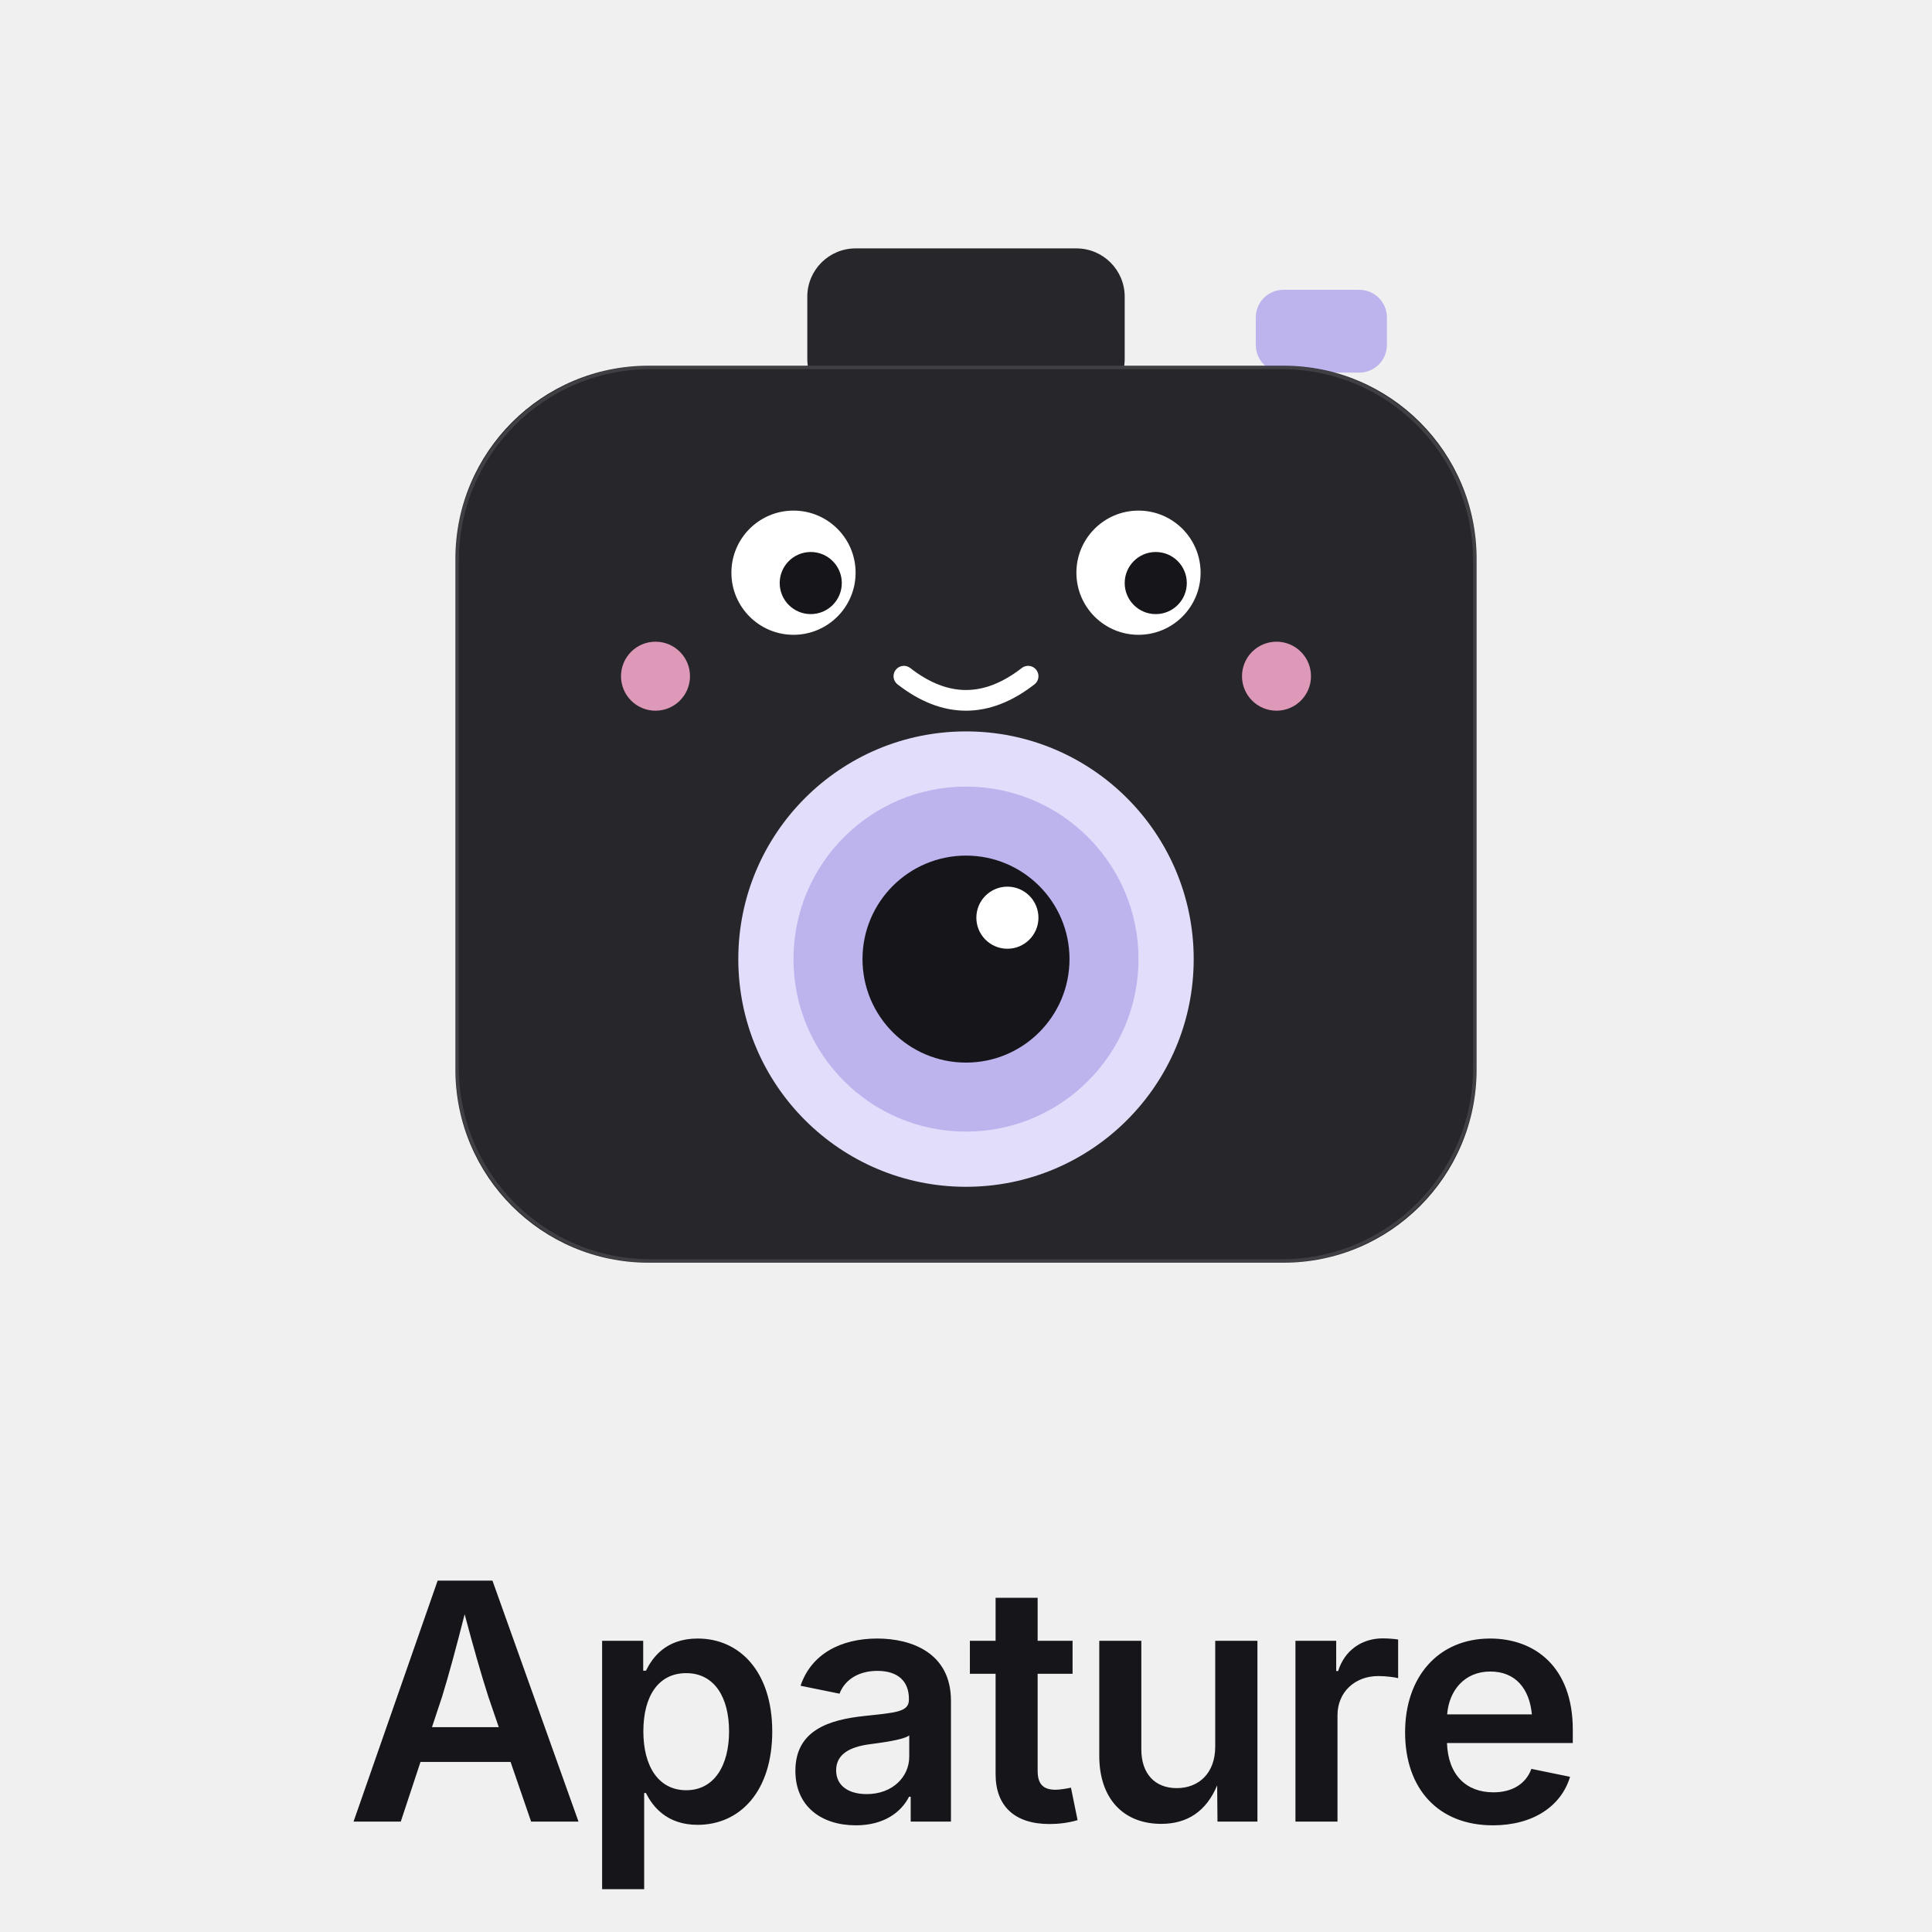
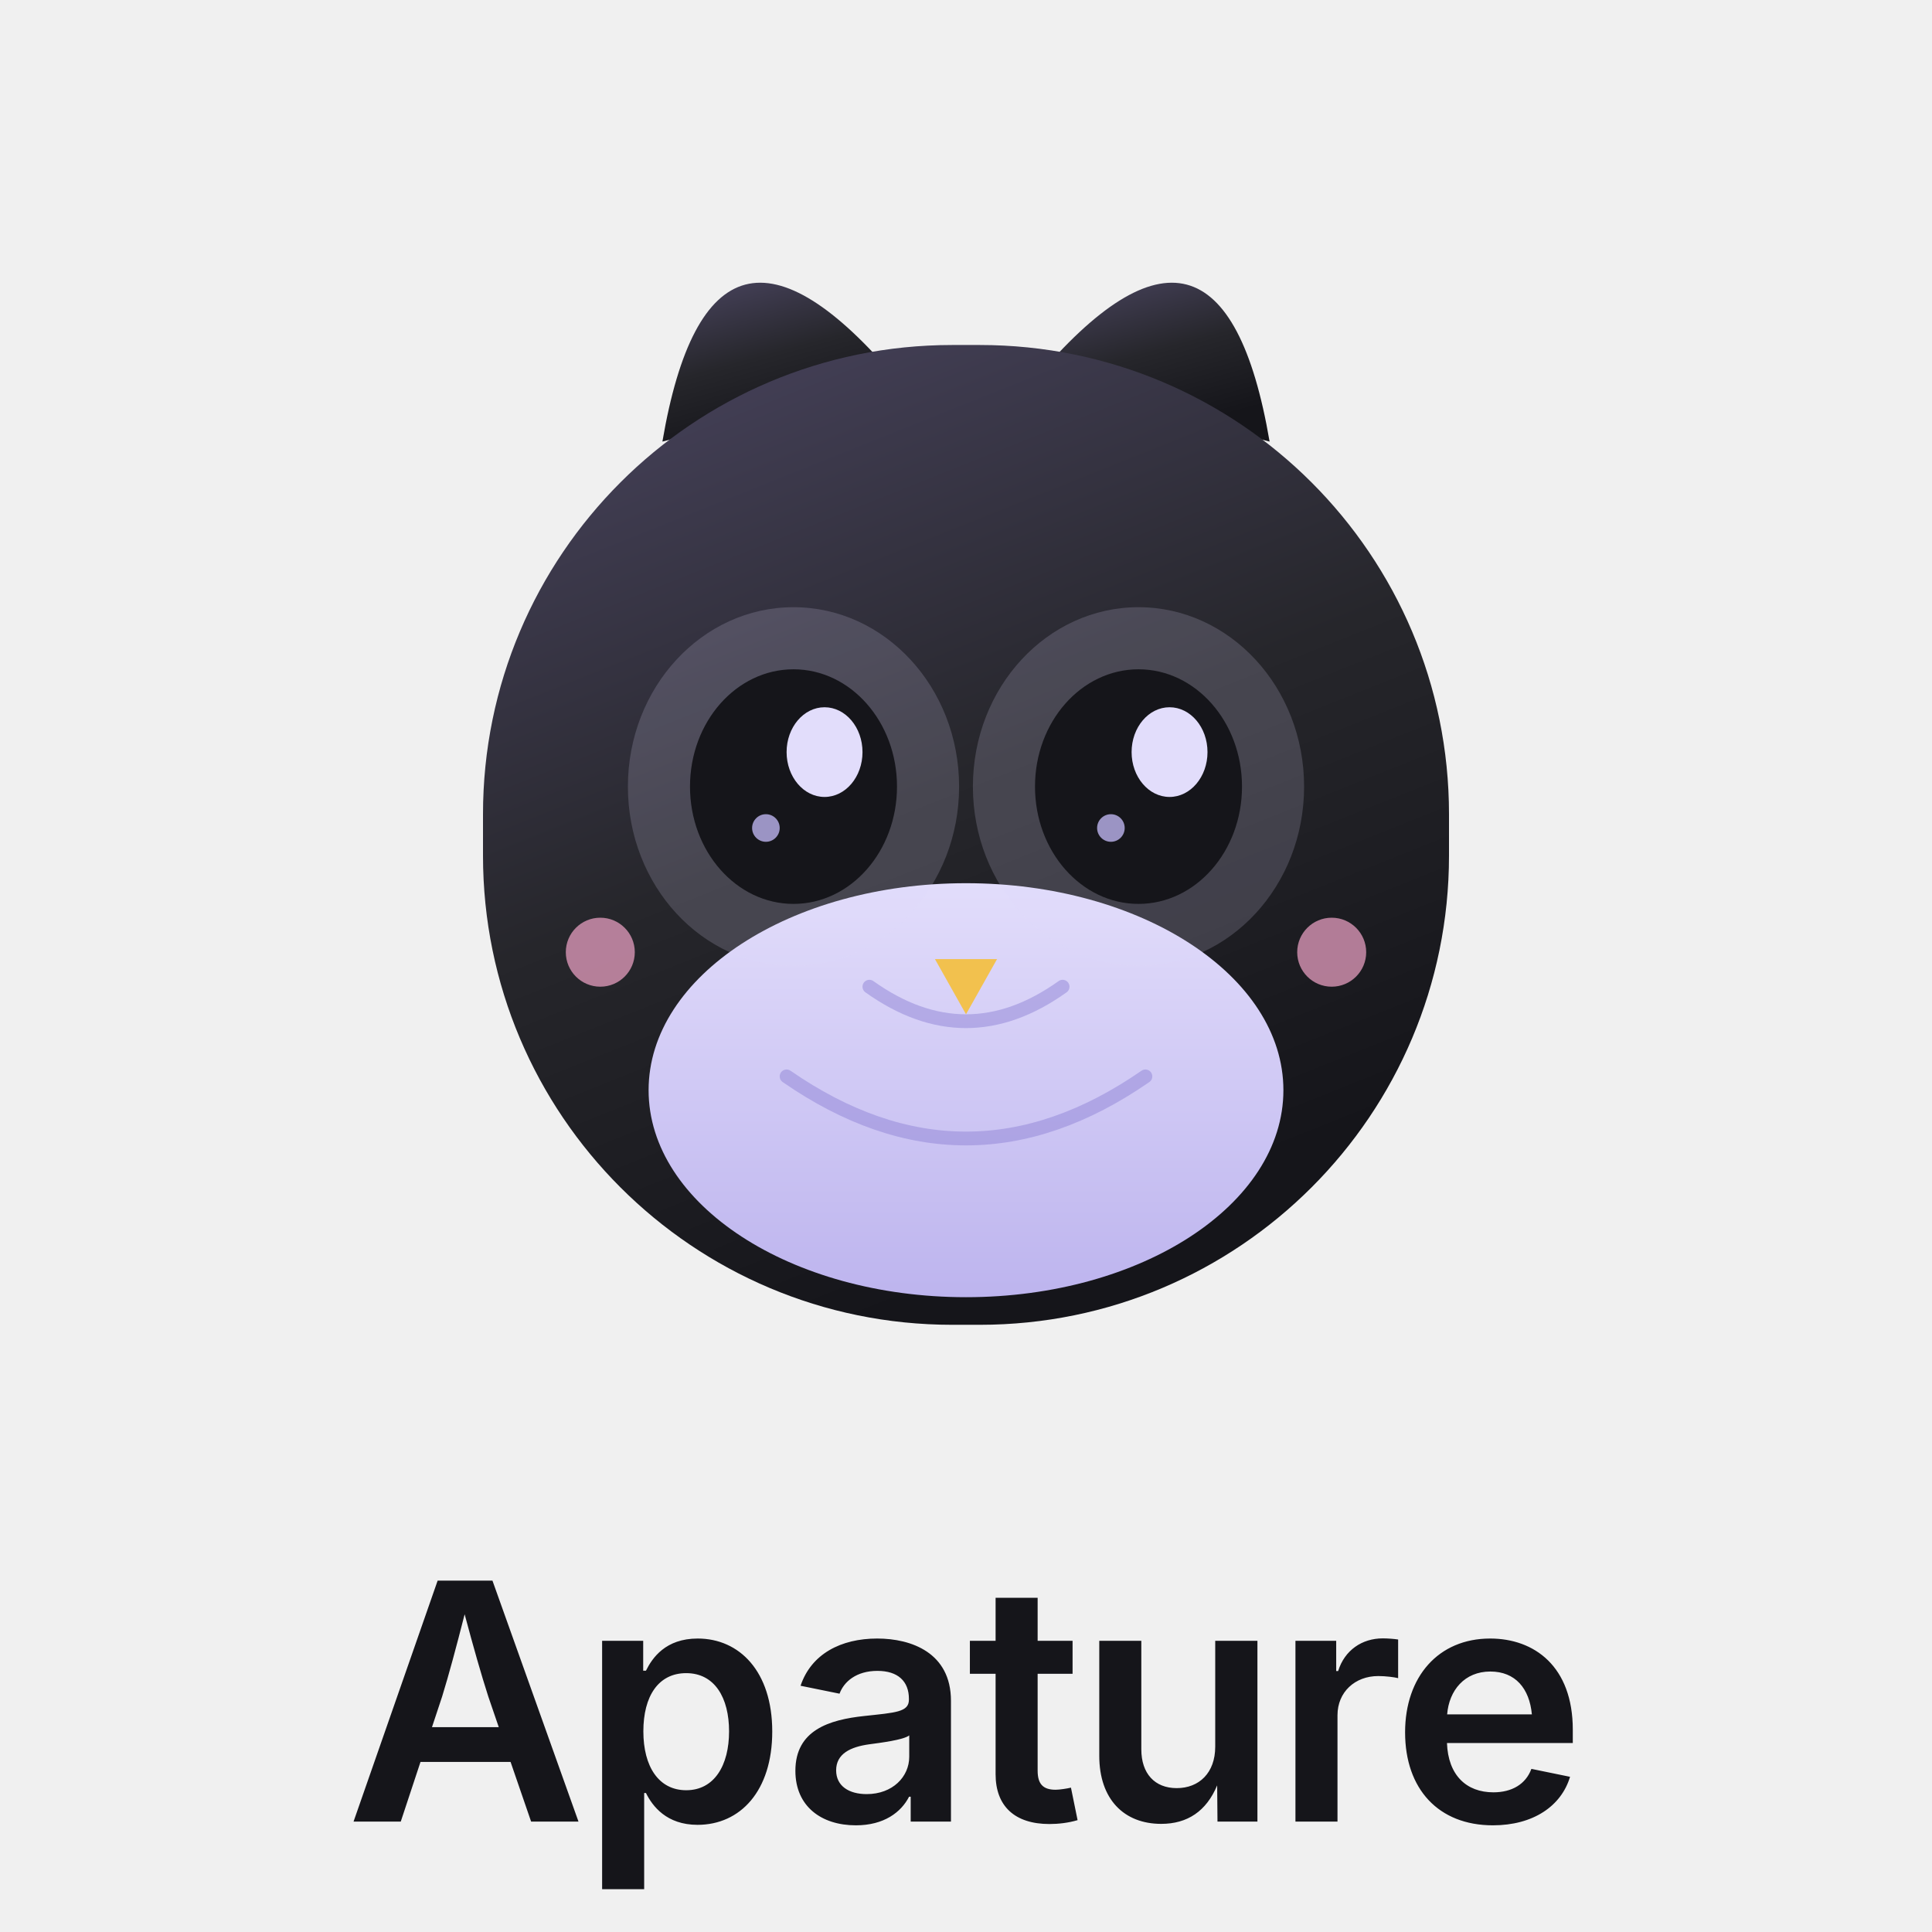
<svg xmlns="http://www.w3.org/2000/svg" viewBox="0 0 560 560" width="560" height="560">
+   <defs>
+     <linearGradient id="body" x1="0" y1="0" x2="0.4" y2="1">
+       <stop offset="0" stop-color="#4A4560" />
+       <stop offset="0.55" stop-color="#26262B" />
+       <stop offset="1" stop-color="#15151A" />
+     </linearGradient>
+     <linearGradient id="belly" x1="0" y1="0" x2="0" y2="1">
+       <stop offset="0" stop-color="#E2DDFB" />
+       <stop offset="1" stop-color="#BDB4EE" />
+     </linearGradient>
+     <linearGradient id="wing" x1="0" y1="0" x2="1" y2="1">
+       <stop offset="0" stop-color="#BDB4EE" />
+       <stop offset="1" stop-color="#8F84D6" />
+     </linearGradient>
+     <radialGradient id="glow" cx="0.5" cy="0.6" r="0.6">
+       <stop offset="0" stop-color="#BDB4EE" stop-opacity="0.35" />
+       <stop offset="1" stop-color="#BDB4EE" stop-opacity="0" />
+     </radialGradient>
+     <linearGradient id="tile" x1="0" y1="0" x2="0" y2="1">
+       <stop offset="0" stop-color="#2E2A44" />
+       <stop offset="1" stop-color="#141417" />
+     </linearGradient>
+   </defs>
  <g transform="translate(24 -40)">
-     <rect x="210" y="112" width="92" height="46" rx="14" fill="#26262B" />
-     <rect x="340" y="124" width="38" height="24" rx="8" fill="#BDB4EE" />
-     <rect x="108" y="146" width="296" height="260" rx="56" fill="#26262B" />
-     <rect x="108.5" y="146.5" width="295" height="259" rx="56" fill="none" stroke="#FFFFFF" stroke-opacity="0.12" />
-     <circle cx="206" cy="206" r="18" fill="#FFFFFF" />
-     <circle cx="306" cy="206" r="18" fill="#FFFFFF" />
-     <circle cx="211" cy="209" r="9" fill="#15151A" />
-     <circle cx="311" cy="209" r="9" fill="#15151A" />
-     <circle cx="166" cy="236" r="10" fill="#F2A6C9" fill-opacity="0.9" />
-     <circle cx="346" cy="236" r="10" fill="#F2A6C9" fill-opacity="0.9" />
-     <path d="M238 236 Q256 250 274 236" fill="none" stroke="#FFFFFF" stroke-width="6" stroke-linecap="round" />
-     <circle cx="256" cy="318" r="66" fill="#E2DDFB" />
-     <circle cx="256" cy="318" r="50" fill="#BDB4EE" />
-     <circle cx="256" cy="318" r="30" fill="#15151A" />
-     <circle cx="268" cy="306" r="9" fill="#FFFFFF" />
+     <path d="M168 168 Q182 86 236 150 Z" fill="url(#body)" />
+     <path d="M344 168 Q330 86 276 150 Z" fill="url(#body)" />
+     <rect x="116" y="140" width="280" height="284" rx="136" fill="url(#body)" />
+     <ellipse cx="256" cy="356" rx="92" ry="60" fill="url(#belly)" />
+     <path d="M204 352 Q256 388 308 352" fill="none" stroke="#8F84D6" stroke-width="4" stroke-linecap="round" opacity="0.5" />
+     <path d="M228 326 Q256 346 284 326" fill="none" stroke="#8F84D6" stroke-width="4" stroke-linecap="round" opacity="0.5" />
+     <ellipse cx="206" cy="268" rx="48" ry="52" fill="#E2DDFB" fill-opacity="0.18" />
+     <ellipse cx="306" cy="268" rx="48" ry="52" fill="#E2DDFB" fill-opacity="0.18" />
+     <ellipse cx="206" cy="268" rx="30" ry="34" fill="#15151A" />
+     <ellipse cx="215" cy="258" rx="11" ry="13" fill="#E2DDFB" />
+     <circle cx="198" cy="280" r="4" fill="#BDB4EE" fill-opacity="0.8" />
+     <ellipse cx="306" cy="268" rx="30" ry="34" fill="#15151A" />
+     <ellipse cx="315" cy="258" rx="11" ry="13" fill="#E2DDFB" />
+     <circle cx="298" cy="280" r="4" fill="#BDB4EE" fill-opacity="0.8" />
+     <path d="M247 318 L265 318 L256 334 Z" fill="#F2C14E" />
+     <circle cx="150" cy="316" r="10" fill="#F2A6C9" fill-opacity="0.7" />
+     <circle cx="362" cy="316" r="10" fill="#F2A6C9" fill-opacity="0.7" />
  </g>
  <text x="280" y="528" text-anchor="middle" font-family="SF Pro Display, -apple-system, Helvetica Neue, Inter, system-ui, sans-serif" font-weight="600" font-size="96" letter-spacing="-0.02em" fill="#15151A">Apature</text>
</svg>
